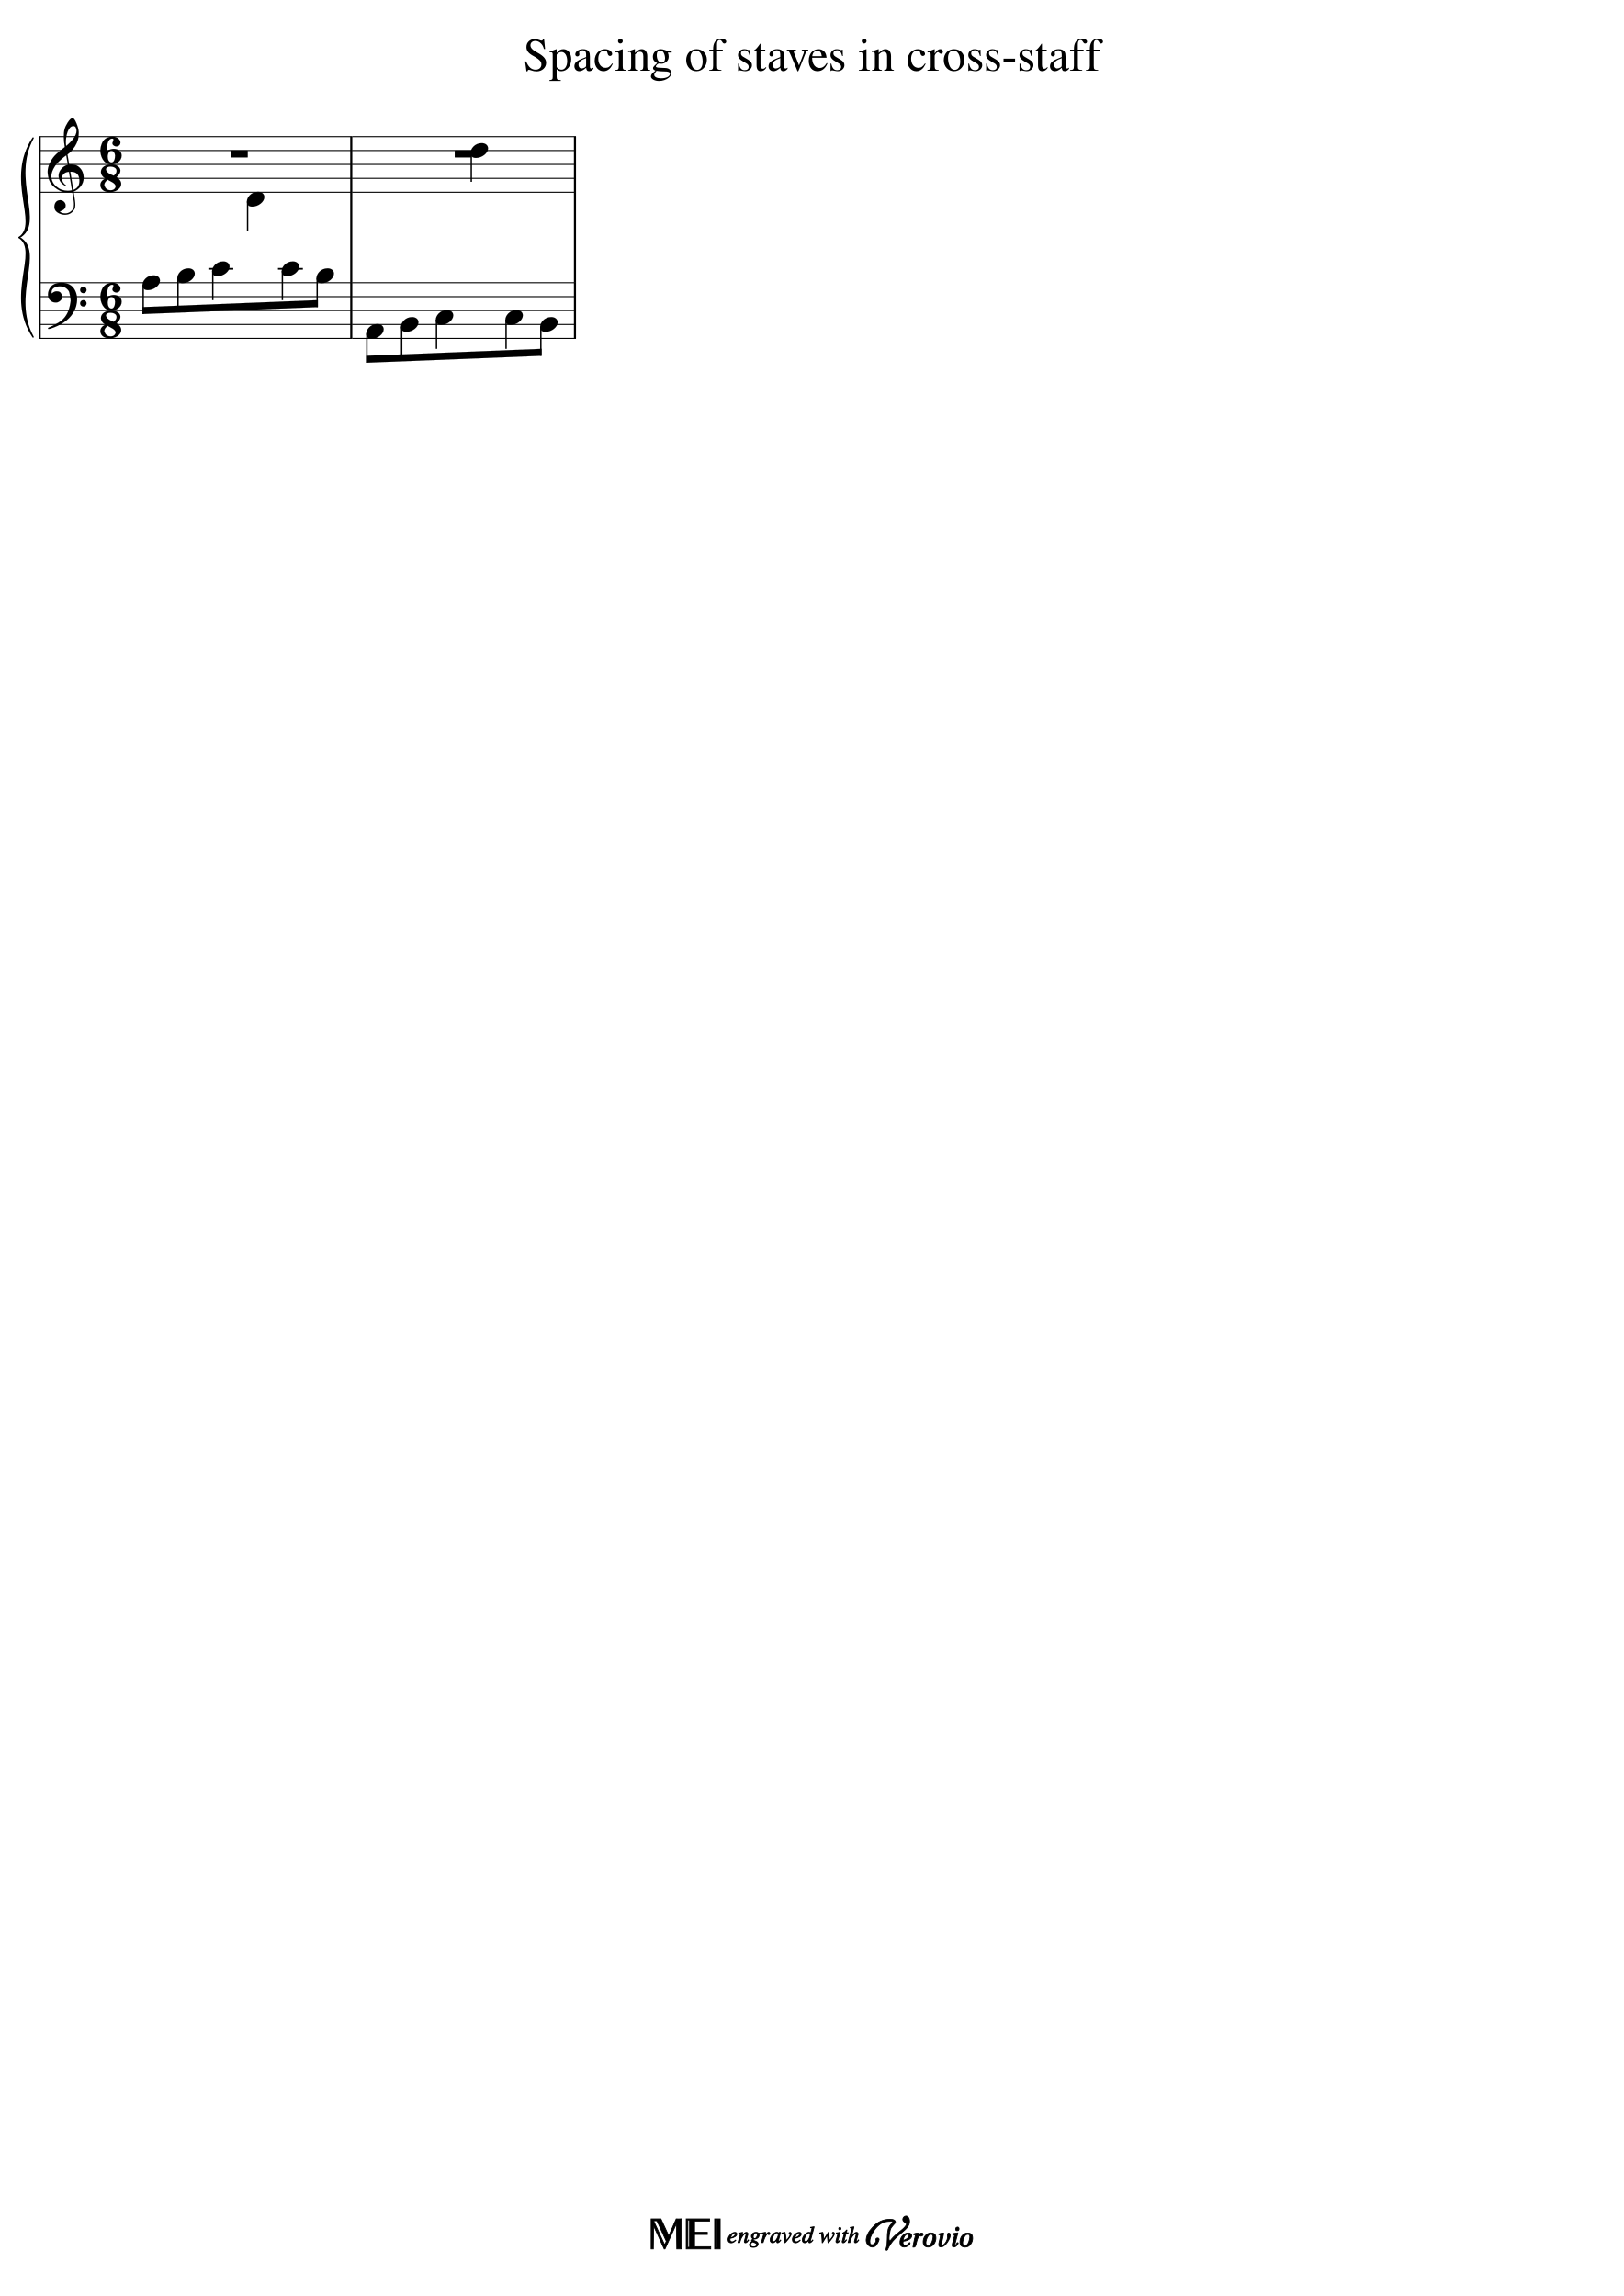
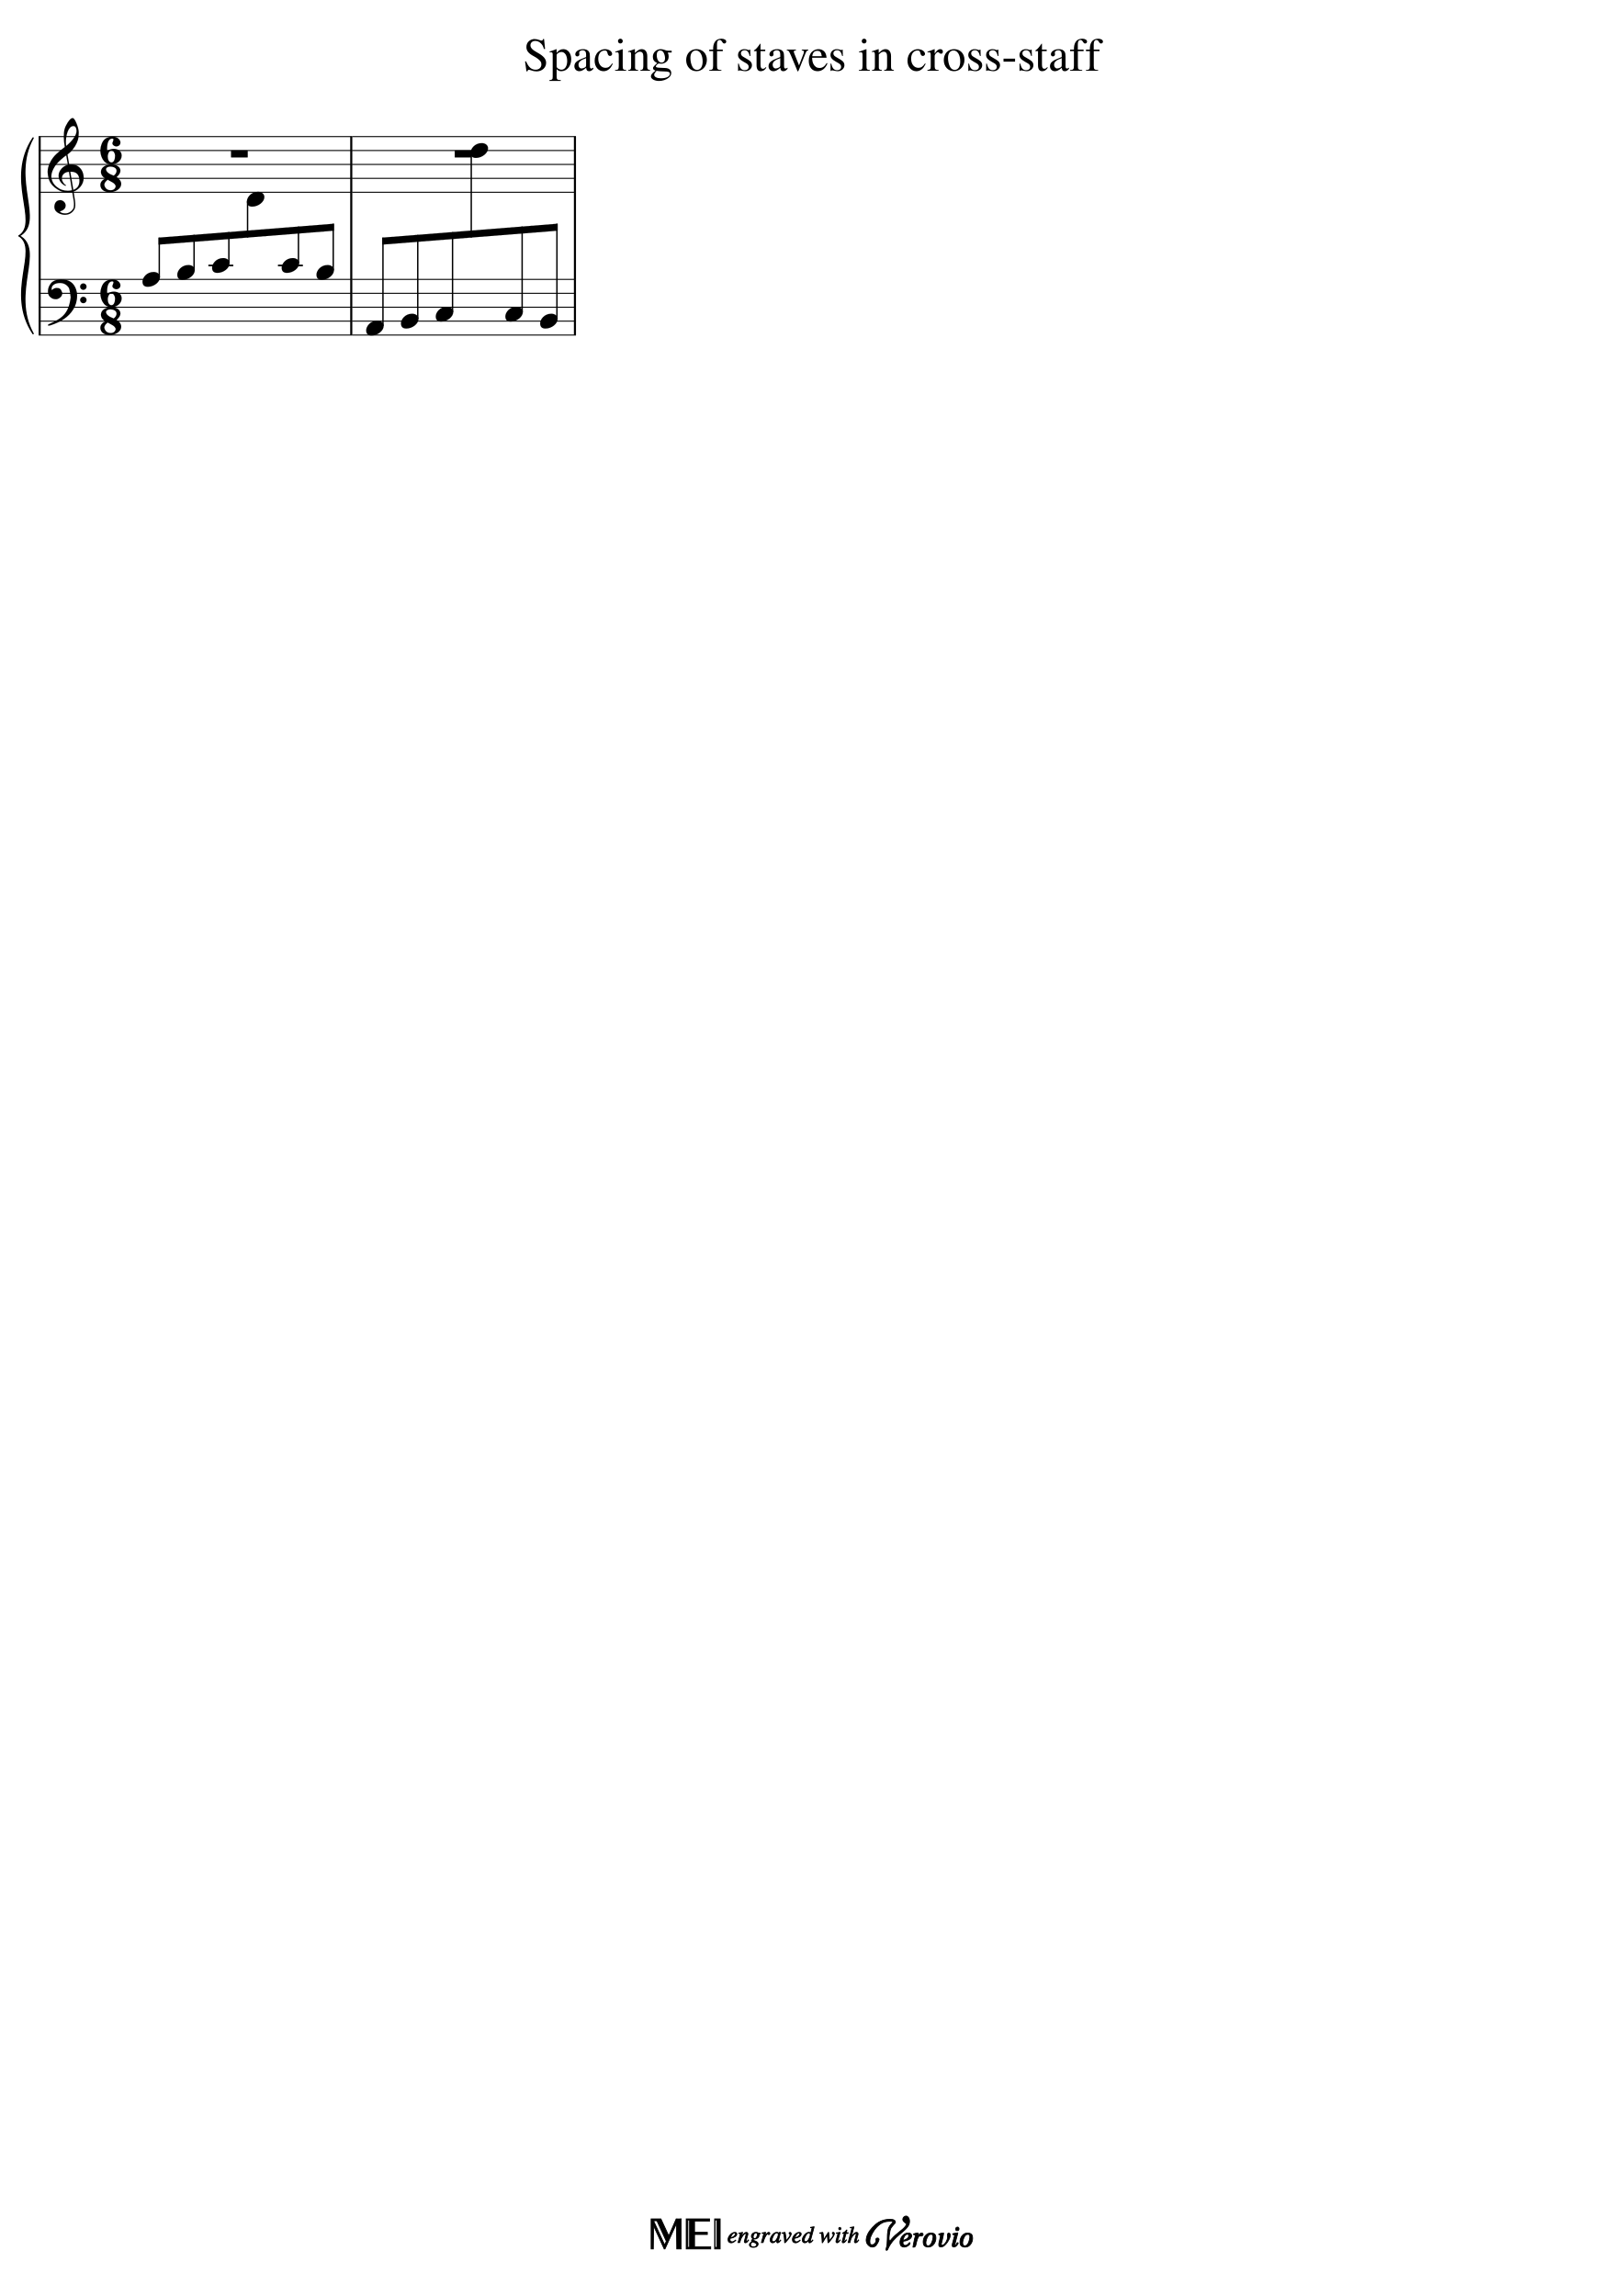
<svg xmlns="http://www.w3.org/2000/svg" xmlns:xlink="http://www.w3.org/1999/xlink" width="2100px" height="2970px" version="1.1" overflow="visible" id="docid">
  <defs>
    <g id="E050-docid">
      <path transform="scale(1,-1)" d="M441 -245c-23 -4 -48 -6 -76 -6c-59 0 -102 7 -130 20c-88 42 -150 93 -187 154c-26 44 -43 103 -48 176c0 6 -1 13 -1 19c0 54 15 111 45 170c29 57 65 106 110 148s96 85 153 127c-3 16 -8 46 -13 92c-4 43 -5 73 -5 89c0 117 16 172 69 257c34 54 64 82 89 82 c21 0 43 -30 69 -92s39 -115 41 -159v-15c0 -109 -21 -162 -67 -241c-13 -20 -63 -90 -98 -118c-13 -9 -25 -19 -37 -29l31 -181c8 1 18 2 28 2c58 0 102 -12 133 -35c59 -43 92 -104 98 -184c1 -7 1 -15 1 -22c0 -123 -87 -209 -181 -248c8 -57 17 -110 25 -162 c5 -31 6 -58 6 -80c0 -30 -5 -53 -14 -70c-35 -64 -88 -99 -158 -103c-5 0 -11 -1 -16 -1c-37 0 -72 10 -108 27c-50 24 -77 59 -80 105v11c0 29 7 55 20 76c18 28 45 42 79 44h6c49 0 93 -42 97 -87v-9c0 -51 -34 -86 -105 -106c17 -24 51 -36 102 -36c62 0 116 43 140 85 c9 16 13 41 13 74c0 20 -1 42 -5 67c-8 53 -18 106 -26 159zM461 939c-95 0 -135 -175 -135 -286c0 -24 2 -48 5 -71c50 39 92 82 127 128c40 53 60 100 60 140v8c-4 53 -22 81 -55 81h-2zM406 119l54 -326c73 25 110 78 110 161c0 7 0 15 -1 23c-7 95 -57 142 -151 142h-12 zM382 117c-72 -2 -128 -47 -128 -120v-7c2 -46 43 -99 75 -115c-3 -2 -7 -5 -10 -10c-70 33 -116 88 -123 172v11c0 68 44 126 88 159c23 17 49 29 78 36l-29 170c-21 -13 -52 -37 -92 -73c-50 -44 -86 -84 -109 -119c-45 -69 -67 -130 -67 -182v-13c5 -68 35 -127 93 -176 s125 -73 203 -73c25 0 50 3 75 9c-19 111 -36 221 -54 331z" />
    </g>
    <g id="E086-docid">
      <path transform="scale(1,-1)" d="M284 -91c0 37 -28 92 -67 92c-35 0 -65 -54 -65 -111c0 -52 22 -104 68 -104c47 0 64 68 64 123zM230 214c-36 0 -90 -33 -90 -184l2 -36c40 24 81 36 120 36c80 0 140 -48 140 -121c0 -99 -99 -159 -182 -159c-160 0 -200 173 -200 244c0 21 2 43 7 71l10 35 c26 85 73 115 98 126c41 19 74 24 103 24c93 0 142 -63 142 -105c0 -58 -52 -72 -73 -72c-33 0 -59 24 -65 35c-3 5 -6 14 -7 25l11 30c6 15 9 27 9 35c0 11 -9 16 -25 16z" />
    </g>
    <g id="E088-docid">
      <path transform="scale(1,-1)" d="M195 -214c76 0 88 58 90 68c0 34 -35 60 -57 73l-52 29c-21 10 -32 17 -34 20c-39 -33 -58 -54 -62 -92c5 -23 23 -98 115 -98zM301 135c0 61 -72 76 -113 76c-40 0 -77 -17 -77 -51c3 -21 15 -38 26 -50c17 -15 33 -26 48 -34l65 -28c34 27 51 56 51 87zM176 -250 c-57 0 -166 26 -166 132c0 47 30 86 89 116c-33 15 -79 60 -79 119c0 79 85 132 178 132h18c5 0 21 1 28 -1c25 0 126 -30 126 -110c0 -37 -23 -76 -69 -116c43 -25 83 -71 83 -119c0 -101 -118 -153 -208 -153z" />
    </g>
    <g id="E4E3-docid">
      <path transform="scale(1,-1)" d="M0 -115v105c0 9 1 10 10 10h280c9 0 10 -1 10 -10v-105c0 -9 -1 -10 -10 -10h-280c-9 0 -10 1 -10 10z" />
    </g>
    <g id="E062-docid">
      <path transform="scale(1,-1)" d="M582 -120c0 32 26 58 58 58s58 -26 58 -58s-26 -58 -58 -58s-58 26 -58 58zM582 120c0 32 26 58 58 58s58 -26 58 -58s-26 -58 -58 -58s-58 26 -58 58zM158 96c51 0 73 -14 88 -49l16 -39c0 -17 -2 -30 -7 -40c-3 -11 -10 -21 -19 -31c-17 -18 -49 -43 -84 -43 c-55 0 -77 13 -112 44c-24 21 -35 55 -35 100c0 46 14 81 32 112c30 52 71 79 137 93l36 6l26 2c154 0 235 -68 274 -182c11 -32 18 -68 18 -107c0 -103 -26 -182 -68 -250c-89 -145 -234 -230 -412 -288l-30 -5c-9 0 -14 3 -14 8c3 10 5 11 10 16c35 15 70 30 96 44l78 43 c96 57 162 136 197 258c9 33 17 60 22 100c3 22 5 35 6 39c-7 69 -16 115 -23 140s-4 22 -16 40c-8 12 -19 23 -31 34c-24 21 -62 44 -118 44c-48 0 -84 -8 -113 -28c-28 -19 -42 -44 -42 -73v-16c2 -5 3 -9 4 -11c24 22 52 39 84 39z" />
    </g>
    <g id="E0A4-docid">
      <path transform="scale(1,-1)" d="M0 -39c0 68 73 172 200 172c66 0 114 -37 114 -95c0 -84 -106 -171 -218 -171c-64 0 -96 30 -96 94z" />
    </g>
  </defs>
  <style type="text/css">#docid g.ending, #docid g.fing, #docid g.reh, #docid g.tempo {font-weight:bold;}#docid g.dir, #docid g.dynam, #docid g.mNum {font-style:italic;}#docid g.label {font-weight:normal;}#docid ellipse, #docid path, #docid polygon, #docid polyline, #docid rect {stroke:currentColor}</style>
  <svg class="definition-scale" color="black" font-family="Times, serif" viewBox="0 0 21000 29700">
    <g class="page-margin" transform="translate(500, 500)">
      <g id="iJ6YNS9" class="mdiv pageMilestone" />
      <g id="j6ERYJ7" class="score pageMilestone" />
      <g id="x158AEQP" class="system">
-         <path d="M13 1267 L13 3877" stroke-width="27" />
+         <path d="M13 1267 L13 3834" stroke-width="27" />
        <g id="l144R7HU" class="grpSym">
-           <path d="M-72,3859 C-432,3319 18,2752 -252,2572 C81,2752 -369,3319 -72,3859" stroke-width="18" stroke-linecap="round" stroke-linejoin="round" />
-           <path d="M-72,1285 C-369,1825 81,2392 -252,2572 C18,2392 -432,1825 -72,1285" stroke-width="18" stroke-linecap="round" stroke-linejoin="round" />
+           <path d="M-72,3816 C-432,3276 18,2731 -252,2551 C81,2731 -369,3276 -72,3816" stroke-width="18" stroke-linecap="round" stroke-linejoin="round" />
+           <path d="M-72,1285 C-369,1825 81,2371 -252,2551 C18,2371 -432,1825 -72,1285" stroke-width="18" stroke-linecap="round" stroke-linejoin="round" />
        </g>
        <g id="gT9LEN2" class="section systemMilestone" />
        <g id="xQSQG56" class="measure">
          <g id="y16753K6" class="staff">
            <path d="M0 1267 L4056 1267" stroke-width="13" />
            <path d="M0 1447 L4056 1447" stroke-width="13" />
            <path d="M0 1627 L4056 1627" stroke-width="13" />
            <path d="M0 1807 L4056 1807" stroke-width="13" />
            <path d="M0 1987 L4056 1987" stroke-width="13" />
            <g id="cWLXCA3" class="clef">
              <use xlink:href="#E050-docid" transform="translate(117, 1807) scale(0.72, 0.72)" />
            </g>
            <g id="e3RJ58M" class="keySig" />
            <g id="g19C7A1J" class="meterSig">
              <use xlink:href="#E086-docid" transform="translate(784, 1447) scale(0.72, 0.72)" />
              <use xlink:href="#E088-docid" transform="translate(791, 1807) scale(0.72, 0.72)" />
            </g>
            <g id="z1XZBIJA" class="layer">
              <g id="a12WP67W" class="mRest">
                <use xlink:href="#E4E3-docid" transform="translate(2488, 1447) scale(0.72, 0.72)" />
              </g>
            </g>
          </g>
          <g id="b4Y5DFV" class="staff">
-             <path d="M0 3157 L4056 3157" stroke-width="13" />
-             <path d="M0 3337 L4056 3337" stroke-width="13" />
-             <path d="M0 3517 L4056 3517" stroke-width="13" />
-             <path d="M0 3697 L4056 3697" stroke-width="13" />
-             <path d="M0 3877 L4056 3877" stroke-width="13" />
+             <path d="M0 3114 L4056 3114" stroke-width="13" />
+             <path d="M0 3294 L4056 3294" stroke-width="13" />
+             <path d="M0 3474 L4056 3474" stroke-width="13" />
+             <path d="M0 3654 L4056 3654" stroke-width="13" />
+             <path d="M0 3834 L4056 3834" stroke-width="13" />
            <g id="iNBG11H" class="clef">
-               <use xlink:href="#E062-docid" transform="translate(117, 3337) scale(0.72, 0.72)" />
+               <use xlink:href="#E062-docid" transform="translate(117, 3294) scale(0.72, 0.72)" />
            </g>
            <g id="kP1A3EC" class="keySig" />
            <g id="m1XFY9FR" class="meterSig">
-               <use xlink:href="#E086-docid" transform="translate(784, 3337) scale(0.72, 0.72)" />
-               <use xlink:href="#E088-docid" transform="translate(791, 3697) scale(0.72, 0.72)" />
+               <use xlink:href="#E086-docid" transform="translate(784, 3294) scale(0.72, 0.72)" />
+               <use xlink:href="#E088-docid" transform="translate(791, 3654) scale(0.72, 0.72)" />
            </g>
            <g class="ledgerLines above">
-               <path d="M2195 2977 L2517 2977" stroke-width="22" />
-               <path d="M3095 2977 L3417 2977" stroke-width="22" />
+               <path d="M2195 2934 L2517 2934" stroke-width="22" />
+               <path d="M3095 2934 L3417 2934" stroke-width="22" />
            </g>
            <g id="cNFAQML" class="layer">
              <g id="d1RIF43L" class="beam">
-                 <polygon points="1343,3472 3611,3382 3611,3472 1343,3562" />
+                 <polygon points="1551,2574 3819,2394 3819,2484 1551,2664" />
                <g id="e36A7UB" class="note">
                  <g class="notehead">
-                     <use xlink:href="#E0A4-docid" transform="translate(1343, 3157) scale(0.72, 0.72)" />
+                     <use xlink:href="#E0A4-docid" transform="translate(1343, 3114) scale(0.72, 0.72)" />
                  </g>
                  <g id="cUUYDUG" class="stem">
-                     <path d="M1352 3185 L1352 3562" stroke-width="18" />
+                     <path d="M1560 3086 L1560 2574" stroke-width="18" />
                  </g>
                  <g id="fW4SW7P" class="accid" />
                </g>
                <g id="g17JWEWV" class="note">
                  <g class="notehead">
-                     <use xlink:href="#E0A4-docid" transform="translate(1793, 3067) scale(0.72, 0.72)" />
+                     <use xlink:href="#E0A4-docid" transform="translate(1793, 3024) scale(0.72, 0.72)" />
                  </g>
                  <g id="d17EWFLB" class="stem">
-                     <path d="M1802 3095 L1802 3472" stroke-width="18" />
+                     <path d="M2010 2996 L2010 2538" stroke-width="18" />
                  </g>
                  <g id="h11BYRB0" class="accid" />
                </g>
                <g id="iEPNT2P" class="note">
                  <g class="notehead">
-                     <use xlink:href="#E0A4-docid" transform="translate(2243, 2977) scale(0.72, 0.72)" />
+                     <use xlink:href="#E0A4-docid" transform="translate(2243, 2934) scale(0.72, 0.72)" />
                  </g>
                  <g id="eZWEOI5" class="stem">
-                     <path d="M2252 3005 L2252 3382" stroke-width="18" />
+                     <path d="M2460 2906 L2460 2502" stroke-width="18" />
                  </g>
                  <g id="j180F7IU" class="accid" />
                </g>
                <g id="k1JVOWO3" class="note">
                  <g class="notehead">
                    <use xlink:href="#E0A4-docid" transform="translate(2693, 2077) scale(0.72, 0.72)" />
                  </g>
                  <g id="fXQFU55" class="stem">
-                     <path d="M2702 2105 L2702 2482" stroke-width="18" />
+                     <path d="M2702 2105 L2702 2573" stroke-width="18" />
                  </g>
                  <g id="l168SLSU" class="accid" />
                </g>
                <g id="m1I1R6XU" class="note">
                  <g class="notehead">
-                     <use xlink:href="#E0A4-docid" transform="translate(3143, 2977) scale(0.72, 0.72)" />
+                     <use xlink:href="#E0A4-docid" transform="translate(3143, 2934) scale(0.72, 0.72)" />
                  </g>
                  <g id="g11K35MU" class="stem">
-                     <path d="M3152 3005 L3152 3382" stroke-width="18" />
+                     <path d="M3360 2906 L3360 2430" stroke-width="18" />
                  </g>
                  <g id="n3L1BSY" class="accid" />
                </g>
                <g id="oYFJ0C6" class="note">
                  <g class="notehead">
-                     <use xlink:href="#E0A4-docid" transform="translate(3593, 3067) scale(0.72, 0.72)" />
+                     <use xlink:href="#E0A4-docid" transform="translate(3593, 3024) scale(0.72, 0.72)" />
                  </g>
                  <g id="h1NRSQV" class="stem">
-                     <path d="M3602 3095 L3602 3472" stroke-width="18" />
+                     <path d="M3810 2996 L3810 2394" stroke-width="18" />
                  </g>
                  <g id="p6KLLMO" class="accid" />
                </g>
              </g>
            </g>
          </g>
          <g id="w1I5DK26" class="barLine">
            <path d="M4043 1267 L4043 1987" stroke-width="27" />
-             <path d="M4043 3157 L4043 3877" stroke-width="27" />
-             <path d="M4043 1987 L4043 3157" stroke-width="27" />
+             <path d="M4043 3114 L4043 3834" stroke-width="27" />
+             <path d="M4043 1987 L4043 3114" stroke-width="27" />
          </g>
        </g>
        <g id="gETMZTA" class="measure">
          <g id="h1WRIV4E" class="staff">
            <path d="M4056 1267 L6949 1267" stroke-width="13" />
            <path d="M4056 1447 L6949 1447" stroke-width="13" />
            <path d="M4056 1627 L6949 1627" stroke-width="13" />
            <path d="M4056 1807 L6949 1807" stroke-width="13" />
            <path d="M4056 1987 L6949 1987" stroke-width="13" />
            <g id="i123OHXR" class="layer">
              <g id="jQFEFEK" class="mRest">
                <use xlink:href="#E4E3-docid" transform="translate(5381, 1447) scale(0.72, 0.72)" />
              </g>
            </g>
          </g>
          <g id="kOVASEE" class="staff">
-             <path d="M4056 3157 L6949 3157" stroke-width="13" />
-             <path d="M4056 3337 L6949 3337" stroke-width="13" />
-             <path d="M4056 3517 L6949 3517" stroke-width="13" />
-             <path d="M4056 3697 L6949 3697" stroke-width="13" />
-             <path d="M4056 3877 L6949 3877" stroke-width="13" />
+             <path d="M4056 3114 L6949 3114" stroke-width="13" />
+             <path d="M4056 3294 L6949 3294" stroke-width="13" />
+             <path d="M4056 3474 L6949 3474" stroke-width="13" />
+             <path d="M4056 3654 L6949 3654" stroke-width="13" />
+             <path d="M4056 3834 L6949 3834" stroke-width="13" />
            <g id="l1I7OPR1" class="layer">
              <g id="m81K135" class="beam">
-                 <polygon points="4236,4102 6504,4012 6504,4102 4236,4192" />
+                 <polygon points="4444,2574 6712,2394 6712,2484 4444,2664" />
                <g id="n2N7U24" class="note">
                  <g class="notehead">
-                     <use xlink:href="#E0A4-docid" transform="translate(4236, 3787) scale(0.72, 0.72)" />
+                     <use xlink:href="#E0A4-docid" transform="translate(4236, 3744) scale(0.72, 0.72)" />
                  </g>
                  <g id="i1K5PWQO" class="stem">
-                     <path d="M4245 3815 L4245 4192" stroke-width="18" />
+                     <path d="M4453 3716 L4453 2574" stroke-width="18" />
                  </g>
                  <g id="o1FK4NGH" class="accid" />
                </g>
                <g id="p1AX0ZDE" class="note">
                  <g class="notehead">
-                     <use xlink:href="#E0A4-docid" transform="translate(4686, 3697) scale(0.72, 0.72)" />
+                     <use xlink:href="#E0A4-docid" transform="translate(4686, 3654) scale(0.72, 0.72)" />
                  </g>
                  <g id="jF89DCD" class="stem">
-                     <path d="M4695 3725 L4695 4102" stroke-width="18" />
+                     <path d="M4903 3626 L4903 2538" stroke-width="18" />
                  </g>
                  <g id="qI1DT7K" class="accid" />
                </g>
                <g id="rJ8GLXL" class="note">
                  <g class="notehead">
-                     <use xlink:href="#E0A4-docid" transform="translate(5136, 3607) scale(0.72, 0.72)" />
+                     <use xlink:href="#E0A4-docid" transform="translate(5136, 3564) scale(0.72, 0.72)" />
                  </g>
                  <g id="k1FISYPL" class="stem">
-                     <path d="M5145 3635 L5145 4012" stroke-width="18" />
+                     <path d="M5353 3536 L5353 2502" stroke-width="18" />
                  </g>
                  <g id="s1HUMGE0" class="accid" />
                </g>
                <g id="t1YD0KSR" class="note">
                  <g class="notehead">
                    <use xlink:href="#E0A4-docid" transform="translate(5586, 1447) scale(0.72, 0.72)" />
                  </g>
                  <g id="l1ABBN8W" class="stem">
-                     <path d="M5595 1475 L5595 1852" stroke-width="18" />
+                     <path d="M5595 1475 L5595 2573" stroke-width="18" />
                  </g>
                  <g id="u1XWY667" class="accid" />
                </g>
                <g id="vE1WURA" class="note">
                  <g class="notehead">
-                     <use xlink:href="#E0A4-docid" transform="translate(6036, 3607) scale(0.72, 0.72)" />
+                     <use xlink:href="#E0A4-docid" transform="translate(6036, 3564) scale(0.72, 0.72)" />
                  </g>
                  <g id="m12P1BRU" class="stem">
-                     <path d="M6045 3635 L6045 4012" stroke-width="18" />
+                     <path d="M6253 3536 L6253 2430" stroke-width="18" />
                  </g>
                  <g id="wK8FJ60" class="accid" />
                </g>
                <g id="x1AFQIG0" class="note">
                  <g class="notehead">
-                     <use xlink:href="#E0A4-docid" transform="translate(6486, 3697) scale(0.72, 0.72)" />
+                     <use xlink:href="#E0A4-docid" transform="translate(6486, 3654) scale(0.72, 0.72)" />
                  </g>
                  <g id="nDW87ZK" class="stem">
-                     <path d="M6495 3725 L6495 4102" stroke-width="18" />
+                     <path d="M6703 3626 L6703 2394" stroke-width="18" />
                  </g>
                  <g id="y1K98ZB7" class="accid" />
                </g>
              </g>
            </g>
          </g>
          <g id="f1BEGS43" class="barLine">
            <path d="M6936 1267 L6936 1987" stroke-width="27" />
-             <path d="M6936 3157 L6936 3877" stroke-width="27" />
-             <path d="M6936 1987 L6936 3157" stroke-width="27" />
+             <path d="M6936 3114 L6936 3834" stroke-width="27" />
+             <path d="M6936 1987 L6936 3114" stroke-width="27" />
          </g>
        </g>
        <g id="iUV8894" class="systemMilestoneEnd gT9LEN2" />
      </g>
      <g id="jZZ1RF5" class="pageMilestoneEnd j6ERYJ7" />
      <g id="k91JIAK" class="pageMilestoneEnd iJ6YNS9" />
      <g id="rUNE3HG" class="pgHead autogenerated">
        <text font-size="0px">
          <tspan id="s1SW5LIP" class="rend" x="10000" y="415" text-anchor="middle">
            <tspan id="tPEE0OP" class="rend">
              <tspan id="uL0P3Y6" class="text">
                <tspan font-size="607px">Spacing of staves in cross-staff</tspan>
              </tspan>
            </tspan>
          </tspan>
        </text>
      </g>
      <g id="l1KT7QAW" class="pgFoot autogenerated">
        <g id="mMRH0VO" class="fig">
          <g class="svg" transform="translate(7750, 28099) scale(10, 10)">
            <g>
              <path fill="#000000" d="M 17.113,49.265 V 10.368 h 12.697 c 3.289,7.337 6.713,14.61 10.127,21.889 3.42,-7.485 6.256,-14.205 9.589,-21.91 2.436,0.104 4.317,0.085 6.484,-0.058 V 49.264 H 50.274 C 50.145,38.356 50.016,27.448 49.887,16.54 45.003,27.315 39.967,38.434 35.084,49.209 34.679,49.344 34.427,49.136 34.022,49.271 29.466,39.331 24.91,29.391 20.354,19.451 20.224,29.389 20.095,39.327 19.965,49.264 H 17.113 Z M 36.754,39.325 C 32.721,30.513 28.688,21.701 24.655,12.889 22.531,12.751 22.657,12.71 20.714,12.814 v 0.966 c 4.613,9.998 9.609,20.749 13.873,30.082 0.722,-1.513 1.445,-3.025 2.167,-4.538 z m 25.738,9.94 c 0,-12.966 0,-25.931 0,-38.897 10.084,0 20.169,0 30.253,0 0,0.96 0,1.921 0,2.881 -6.483,0 -12.966,0 -19.448,0 0,4.802 0,9.604 0,14.406 5.522,0 11.045,0 16.567,0 0,0.96 0,1.921 0,2.881 -5.522,0 -11.045,0 -16.567,0 0,5.282 0,10.565 0,15.847 6.963,0 13.926,0 20.889,0 0,0.96 0,1.921 0,2.881 -10.565,0 -21.129,0 -31.694,0 z m 4.322,-2.161 c 0,-11.765 0,-23.53 0,-35.295 -0.72,0 -1.441,0 -2.161,0 0,11.765 0,23.53 0,35.295 0.72,0 1.441,0 2.161,0 z m 32.414,2.161 c 0,-12.966 0,-25.931 0,-38.897 2.401,0 4.802,0 7.203,0 0,12.966 0,25.931 0,38.897 -2.401,0 -4.802,0 -7.203,0 z m 2.881,-2.161 c 0,-11.765 0,-23.53 0,-35.295 -0.72,0 -1.441,0 -2.161,0 0,11.765 0,23.53 0,35.295 0.72,0 1.441,0 2.161,0 z" />
              <path fill="#000000" d="m 346.3,6.7 c -3.1,0.5 -4.9,4.4 -2.7,6.8 1.2,1.4 2.7,2.4 4.1,3.5 -2.4,5.3 -7.7,8.3 -11.9,12.1 -3.7,2.8 -7,6.2 -9.7,9.9 -2.2,-0.8 -0.915,-7.719 -0.627,-9.5 0.288,-1.781 0.727,-6.4 2.927,-8.7 1.3,-1.9 3,-3.5 4.5,-5.2 1.2,-3.4 -3.2,-4.9 -5.8,-4.6 -7.3,-0.5 -14.6,2 -20,6.8 -5,4.6 -10,10.1 -11.5,17 -0.9,3.5 -0.2,7.5 2.8,9.9 2.5,2.8 7.4,2.9 9.8,-0.2 1.7,-2.3 3.2,-4.8 3.8,-7.6 -0.1,-2.6 -4.4,-2.3 -4.3,0.2 1.2,2.4 -0.9,4.7 -2.7,6.2 -1.7,0.9 -4.7,0.7 -4.8,-1.7 -1,-5.8 2.1,-11.3 5.2,-16.1 4,-5.8 9.8,-11.2 17.2,-11.8 1.6,0 8.1,-1.2 6.8,1.4 -2.8,2.8 -5.6,6.1 -6,10.3 -1.6,7.7 0.1,15.7 -2.3,23.2 -1.1,3.9 2,2.6 2.5,0.2 3.3,-7.4 8.9,-13.4 15.1,-18.5 4.2,-3.9 9.5,-7.1 11.9,-12.6 1.3,-3.6 1.2,-9 -2.7,-10.9 -0.504,-0.177 -1.07,-0.165 -1.6,-0.1 z m 66,14.5 c -2,0.8 -1.8,4.9 0.8,4.4 3.4,0.4 2.9,-6.2 -0.8,-4.4 z m 0.6,7.3 c -1.3,0.5 -7.6,0.5 -5.4,2.2 4,-0.3 0.7,4.5 0.6,6.7 -0.4,2.9 -2.4,5.9 -1.2,8.8 2.7,1.7 5.6,-0.8 6.8,-3.2 1.6,-1.4 -0.5,-3 -1.2,-0.9 -0.4,0.8 -2.4,3.5 -2.6,1.8 1.1,-5 2.7,-9.9 3.9,-14.9 l -0.1,-0.5 h -0.9 z m -65.1,0.2 c -6.5,1.6 -10.5,9.5 -8.2,15.7 2.1,3.4 7.4,2.9 10.1,0.4 2,-0.2 3.6,-5.3 1,-3.4 -1.4,2 -4,4.2 -6.5,2.8 -2.2,-1.9 -1.9,-5.7 1.7,-5.3 3.1,-0.9 6.9,-2.1 8.1,-5.5 0.9,-2.7 -1.6,-5.2 -4.3,-4.8 h -1.1 -0.7 z m 13.6,0 c -2.2,0 -8.5,1.8 -2.9,2.3 0.9,1.9 -1,4.9 -1.1,7.2 -0.5,2.9 -1.4,5.7 -1.7,8.7 3.7,0.7 3.8,-2.6 4.4,-5.3 0.9,-3.3 1.6,-7 4.1,-9.5 2.4,1.6 6.8,-0.7 3.7,-3.4 -2.9,-0.5 -4.8,2.4 -6.2,4.3 0,-1.2 2.4,-5 -0.2,-4.3 z m 15.8,0 c -6.4,1.3 -9.6,9.1 -7.7,14.9 1.9,4 7.7,3.9 11,1.7 4.1,-3 6,-8.9 4.4,-13.7 -1.3,-3 -4.8,-3.2 -7.6,-3 z m 17,0 c -2.3,0 -8.8,1.9 -3,2.4 0.4,2.5 -1,5.7 -1.4,8.4 -0.7,2.4 -1.8,7.5 2.1,7.2 3.8,-0.1 6.5,-3.5 8.5,-6.3 2,-3.2 4.5,-7 3.3,-10.9 -3.7,-3 -3.6,2.6 -3.1,5.1 -0.7,3.8 -2.7,7.9 -6.2,9.8 -3.6,0.6 -1,-4.3 -0.8,-6.1 0.6,-3.2 1.6,-6.3 1.9,-9.5 h -1.1 z m 30.6,0 c -6.3,1.2 -9.5,8.9 -7.8,14.7 1.5,4 7.2,4.2 10.5,2.4 4.6,-2.8 6.6,-9.3 4.8,-14.3 -1.4,-2.8 -4.8,-3 -7.5,-2.8 z m -75.4,1.7 c 2.1,1.5 0.2,4.7 -1.6,5.7 -1.1,0.4 -5.5,3.4 -4.6,0.7 0.8,-2.7 2.2,-6.2 5.3,-6.6 l 0.9,0.1 z m 30.8,0 c 2.6,1.5 1.3,5.2 0.8,7.6 -0.8,2.7 -1.9,5.9 -4.7,7.1 -5.1,0.8 -4,-5.8 -2.8,-8.8 1,-2.8 3,-6.8 6.7,-5.8 z m 47.1,-0.1 c 2.9,0.7 2,4.7 1.5,6.8 -0.7,3 -1.8,6.7 -5,8 -4.7,0.8 -4,-5.1 -3,-7.9 0.9,-3 2.7,-7.3 6.5,-6.8 z" />
              <g>
                <path d="m 116.566,37.118 q 0,-3.252 2.93,-6.299 2.9,-3.047 5.991,-3.047 1.143,0 1.816,0.527 0.674,0.527 0.674,1.567 0,2.109 -2.476,3.618 -2.461,1.494 -5.186,1.831 l -0.835,0.103 q -0.19,0.601 -0.264,0.967 -0.073,0.352 -0.073,0.894 0,1.289 0.835,2.007 0.85,0.718 2.007,0.718 1.099,0 2.329,-0.732 0.703,-0.425 2.036,-1.523 l 0.381,0.337 q -0.659,0.835 -1.89,1.714 -2.183,1.567 -4.38,1.567 -1.553,0 -2.725,-1.099 -1.172,-1.099 -1.172,-3.149 z m 3.12,-2.358 q 2.798,-0.41 4.556,-1.963 Q 126,31.229 126,29.691 q 0,-0.557 -0.264,-0.879 -0.264,-0.337 -0.776,-0.337 -0.952,0 -1.875,0.82 -0.908,0.806 -1.641,1.831 -0.776,1.201 -1.23,2.3 -0.249,0.586 -0.527,1.333 z" />
                <path d="m 129.472,41 2.534,-9.053 q 0.322,-1.143 0.366,-1.377 0.059,-0.249 0.059,-0.527 0,-0.425 -0.249,-0.659 -0.234,-0.249 -0.938,-0.249 -0.176,0 -0.352,0.029 -0.161,0.015 -0.366,0.044 v -0.498 q 0.952,-0.146 1.348,-0.22 0.41,-0.073 0.879,-0.176 l 2.622,-0.571 q 0.088,0.059 0.117,0.132 l -1.948,6.299 q 1.787,-2.739 2.988,-4.072 2.109,-2.358 3.779,-2.358 0.645,0 1.113,0.249 0.894,0.483 0.894,1.743 0,0.352 -0.073,0.732 -0.073,0.381 -0.19,0.82 l -1.919,7.017 q -0.059,0.22 -0.132,0.542 -0.073,0.308 -0.073,0.439 0,0.22 0.103,0.396 0.103,0.176 0.337,0.176 0.381,0 0.879,-0.439 0.498,-0.454 1.626,-1.919 l 0.425,0.381 q -1.201,1.626 -1.904,2.285 -1.201,1.157 -2.3,1.157 -0.498,0 -0.967,-0.322 -0.454,-0.337 -0.454,-1.201 0,-0.249 0.029,-0.527 0.044,-0.278 0.103,-0.483 l 1.846,-7.119 q 0.146,-0.586 0.19,-0.952 0.059,-0.381 0.059,-0.542 0,-0.352 -0.176,-0.601 -0.161,-0.264 -0.586,-0.264 -1.099,0 -2.769,1.992 -0.981,1.187 -1.992,2.827 -0.776,1.274 -1.23,2.49 Q 132.709,37.821 131.742,41 Z" />
                <path d="m 149.13,33.5 q 0,0.908 0.278,1.45 0.469,0.894 1.685,0.894 1.318,0 2.344,-1.67 1.04,-1.685 1.04,-3.706 0,-0.967 -0.425,-1.509 -0.425,-0.557 -1.274,-0.557 -1.641,0 -2.651,1.743 -0.996,1.743 -0.996,3.354 z m 0.513,13.066 q 1.743,0 2.886,-0.835 1.157,-0.835 1.157,-1.992 0,-0.879 -0.601,-1.479 -0.322,-0.322 -1.04,-0.688 -0.601,-0.293 -2.036,-0.835 -1.421,-0.557 -1.641,-0.557 -0.381,0 -1.479,1.011 -1.099,1.025 -1.099,2.314 0,1.948 1.685,2.681 0.879,0.381 2.168,0.381 z m -5.479,-2.681 q 0,-1.099 0.835,-2.095 0.85,-0.981 2.681,-1.963 -0.366,-0.234 -0.601,-0.483 -0.234,-0.264 -0.234,-0.688 0,-0.601 0.835,-1.377 0.469,-0.439 1.523,-1.157 -0.938,-0.352 -1.611,-0.996 -0.82,-0.864 -0.82,-2.241 0,-2.212 1.729,-3.677 1.729,-1.465 4.277,-1.465 1.333,0 2.256,0.425 0.923,0.41 1.084,0.688 h 1.978 v 1.172 h -1.494 q 0.088,0.322 0.132,0.586 0.044,0.264 0.044,0.747 0,2.373 -1.846,3.735 -1.831,1.362 -3.955,1.362 -0.22,0 -0.41,-0.015 -0.19,-0.029 -0.469,-0.088 -0.22,0 -0.601,0.425 -0.396,0.425 -0.396,0.762 0,0.498 3.223,1.699 3.208,1.216 3.208,3.56 0,1.758 -1.611,3.076 -1.611,1.333 -4.863,1.333 -2.256,0 -3.574,-0.967 -1.318,-0.967 -1.318,-2.358 z" />
                <path d="m 165.038,27.67 q 0.132,0 0.176,0.088 0.059,0.073 0.059,0.176 -0.015,0.146 -0.029,0.22 l -1.465,5.669 0.322,-0.63 q 1.055,-2.065 2.461,-3.765 1.421,-1.714 2.695,-1.714 0.688,0 1.055,0.454 0.381,0.454 0.381,1.04 0,0.659 -0.381,1.099 -0.366,0.425 -1.025,0.425 -0.454,0 -0.688,-0.176 -0.234,-0.176 -0.366,-0.41 l -0.176,-0.322 q -0.059,-0.088 -0.146,-0.132 -0.073,-0.059 -0.19,-0.059 -0.571,0 -1.655,1.597 -1.069,1.597 -1.919,3.457 -0.513,1.128 -1.143,2.988 Q 162.606,38.847 161.947,41 h -2.256 l 2.432,-8.818 q 0.205,-0.762 0.322,-1.362 0.132,-0.601 0.132,-0.981 0,-0.439 -0.22,-0.674 -0.22,-0.234 -0.762,-0.234 -0.176,0 -0.439,0.029 -0.264,0.029 -0.63,0.073 v -0.483 l 0.586,-0.117 q 1.143,-0.234 2.49,-0.498 1.362,-0.264 1.436,-0.264 z" />
                <path d="m 181.518,30.424 q 0,-1.055 -0.483,-1.553 -0.483,-0.498 -1.172,-0.498 -2.388,0 -4.438,3.662 -1.802,3.223 -1.802,5.552 0,1.172 0.498,1.714 0.513,0.527 1.26,0.527 2.212,0 4.263,-3.56 1.875,-3.237 1.875,-5.845 z m -1.831,-2.71 q 1.157,0 1.787,0.601 0.337,0.322 0.527,0.85 l 0.073,0.205 0.322,-1.113 q 0.059,-0.19 0.103,-0.249 0.044,-0.073 0.205,-0.088 l 1.655,-0.19 q 0.132,0 0.146,0.059 0.029,0.044 0,0.176 -0.059,0.19 -0.088,0.308 -0.029,0.103 -0.088,0.308 l -1.348,5.244 q -0.439,1.714 -0.747,2.959 -0.542,2.256 -0.542,2.578 0,0.205 0.103,0.308 0.117,0.088 0.278,0.088 0.132,0 0.278,-0.088 0.161,-0.088 0.381,-0.264 l 0.249,-0.205 q 0.117,-0.103 0.264,-0.234 0.146,-0.146 0.352,-0.352 l 0.908,-0.938 0.352,0.308 q -1.523,1.948 -2.446,2.651 -0.923,0.688 -1.758,0.688 -0.542,0 -0.85,-0.381 -0.293,-0.381 -0.293,-0.952 0,-0.527 0.19,-1.509 0.205,-0.996 0.396,-1.67 -0.264,0.439 -0.894,1.289 -0.615,0.835 -1.523,1.626 -1.069,0.952 -2.051,1.348 -0.762,0.264 -1.465,0.264 -1.187,0 -2.153,-0.967 -0.967,-0.981 -0.967,-2.769 0,-3.076 2.754,-6.416 2.842,-3.472 5.889,-3.472 z" />
                <path d="m 196.664,27.772 q 0.82,0 1.26,0.586 0.439,0.586 0.439,1.333 0,1.978 -3.911,6.929 -3.706,4.702 -4.438,4.702 -0.22,0 -0.293,-0.601 -0.044,-0.337 -0.044,-1.143 0,-0.981 -0.19,-3.325 -0.19,-2.344 -0.366,-3.472 -0.366,-2.476 -0.718,-3.193 -0.352,-0.718 -1.333,-0.718 -0.161,0 -0.381,0.015 -0.205,0.015 -0.483,0.044 v -0.381 q 0.439,-0.088 1.846,-0.396 1.406,-0.308 1.494,-0.337 l 0.483,-0.146 q 0.205,-0.059 0.322,0.234 0.117,0.278 0.293,1.055 0.557,2.549 0.835,5.024 0.176,1.538 0.352,4.556 l 0.483,-0.513 q 1.509,-1.597 3.018,-3.794 1.509,-2.197 1.509,-3.105 0,-0.454 -0.659,-1.084 -0.659,-0.645 -0.659,-1.172 0,-0.483 0.322,-0.791 0.337,-0.308 0.82,-0.308 z" />
                <path d="m 199.828,37.118 q 0,-3.252 2.93,-6.299 2.9,-3.047 5.991,-3.047 1.143,0 1.816,0.527 0.674,0.527 0.674,1.567 0,2.109 -2.476,3.618 -2.461,1.494 -5.186,1.831 l -0.835,0.103 q -0.19,0.601 -0.264,0.967 -0.073,0.352 -0.073,0.894 0,1.289 0.835,2.007 0.85,0.718 2.007,0.718 1.099,0 2.329,-0.732 0.703,-0.425 2.036,-1.523 l 0.381,0.337 q -0.659,0.835 -1.89,1.714 -2.183,1.567 -4.38,1.567 -1.553,0 -2.725,-1.099 -1.172,-1.099 -1.172,-3.149 z m 3.12,-2.358 q 2.798,-0.41 4.556,-1.963 1.758,-1.567 1.758,-3.105 0,-0.557 -0.264,-0.879 -0.264,-0.337 -0.776,-0.337 -0.952,0 -1.875,0.82 -0.908,0.806 -1.641,1.831 -0.776,1.201 -1.23,2.3 -0.249,0.586 -0.527,1.333 z" />
                <path d="m 215.238,37.602 q 0,0.894 0.41,1.567 0.41,0.659 1.392,0.659 2.095,0 4.028,-3.369 1.816,-3.164 1.816,-5.991 0,-0.894 -0.293,-1.479 -0.293,-0.586 -1.187,-0.586 -2.227,0 -4.307,3.604 -1.86,3.223 -1.86,5.596 z m 6.006,-9.888 q 1.157,0 1.641,0.557 0.278,0.322 0.439,1.099 l 1.67,-6.006 q 0.073,-0.249 0.088,-0.439 0.029,-0.205 0.029,-0.352 0,-0.571 -0.22,-0.718 -0.205,-0.146 -0.601,-0.146 -0.249,0 -0.469,0.015 -0.205,0.015 -0.557,0.044 v -0.483 q 1.655,-0.22 4.585,-0.762 l 0.132,0.146 -0.029,0.161 -2.812,10.532 -1.919,6.973 q -0.059,0.234 -0.103,0.439 -0.029,0.19 -0.029,0.352 0,0.396 0.19,0.513 0.205,0.117 0.352,0.117 0.425,0 1.201,-0.747 0.454,-0.454 1.245,-1.406 l 0.337,0.322 -0.205,0.308 q -0.542,0.806 -1.392,1.641 -1.509,1.479 -2.71,1.479 -0.396,0 -0.718,-0.176 -0.601,-0.352 -0.601,-1.26 0,-0.308 0.088,-0.981 0.088,-0.674 0.264,-1.465 -1.113,1.699 -2.446,2.783 -1.318,1.084 -2.886,1.084 -1.274,0 -2.227,-0.908 -0.952,-0.908 -0.952,-2.798 0,-3.193 2.93,-6.562 2.915,-3.354 5.684,-3.354 z" />
                <path d="m 254.13,29.53 q 0,1.23 -1.187,3.252 -0.659,1.128 -1.86,2.739 -1.23,1.655 -2.534,3.267 -2.065,2.549 -2.432,2.549 -0.161,0 -0.205,-0.132 -0.044,-0.132 -0.117,-0.894 l -0.864,-9.126 -6.079,9.961 q -0.044,0.088 -0.117,0.117 -0.059,0.029 -0.132,0.029 l -0.205,-0.044 -0.029,-0.132 -0.176,-3.618 q -0.059,-1.216 -0.176,-2.505 -0.103,-1.304 -0.205,-2.256 -0.308,-2.651 -0.659,-3.252 -0.337,-0.601 -1.26,-0.601 -0.176,0 -0.352,0.015 -0.176,0 -0.366,0.029 v -0.425 q 0.601,-0.103 1.143,-0.22 0.557,-0.117 1.216,-0.264 l 1.377,-0.352 q 0.498,0 1.011,4.175 0.278,2.285 0.498,5.2 l 5.757,-9.097 q 0.059,-0.117 0.146,-0.19 0.088,-0.088 0.205,-0.088 0.132,0 0.176,0.088 0.044,0.088 0.059,0.264 l 0.981,10.591 q 0.103,-0.132 1.626,-2.065 1.523,-1.948 1.597,-2.065 1.099,-1.582 1.465,-2.446 0.234,-0.557 0.234,-1.084 0,-0.205 -0.059,-0.381 -0.059,-0.19 -0.278,-0.396 L 251.874,29.75 q -0.19,-0.19 -0.337,-0.41 -0.132,-0.234 -0.132,-0.542 0,-0.366 0.249,-0.747 0.264,-0.381 0.938,-0.381 0.542,0 1.04,0.439 0.498,0.425 0.498,1.421 z" />
                <path d="m 261.176,24.521 q -0.601,0 -1.025,-0.469 -0.425,-0.469 -0.425,-1.128 0,-0.674 0.425,-1.143 0.425,-0.469 1.025,-0.469 0.601,0 1.025,0.469 0.439,0.469 0.439,1.143 0,0.674 -0.439,1.143 -0.425,0.454 -1.025,0.454 z m 0.352,3.208 q 0.088,0.044 0.073,0.117 l -2.959,10.459 q -0.205,0.835 -0.205,0.996 0,0.22 0.088,0.381 0.073,0.176 0.366,0.176 0.498,0 1.318,-0.864 0.483,-0.513 1.187,-1.465 l 0.381,0.322 -0.146,0.205 q -1.099,1.538 -1.816,2.212 -1.128,1.055 -2.197,1.055 -0.63,0 -1.055,-0.527 -0.41,-0.527 -0.41,-1.245 0,-0.425 0.059,-0.732 0.059,-0.322 0.22,-0.938 l 2.051,-7.529 q 0.044,-0.176 0.073,-0.322 0.029,-0.146 0.029,-0.293 0,-0.527 -0.396,-0.645 -0.381,-0.132 -1.523,-0.132 v -0.483 q 1.216,-0.146 1.743,-0.22 0.542,-0.088 1.084,-0.176 0.703,-0.117 1.333,-0.264 0.63,-0.146 0.703,-0.088 z" />
                <path d="m 264.179,40.033 q 0,-0.117 0.015,-0.264 0.015,-0.161 0.059,-0.322 l 2.754,-10.239 h -2.227 q 0,-0.396 0.059,-0.498 0.059,-0.103 0.293,-0.205 1.479,-0.63 2.285,-1.216 0.82,-0.586 2.227,-2.256 l 0.234,-0.278 q 0.044,-0.059 0.103,-0.088 0.073,-0.044 0.146,-0.044 0.146,0.029 0.205,0.059 0.044,0.103 0.044,0.19 0.015,0.073 0,0.161 l -0.835,3.193 h 2.388 l -0.176,0.981 h -2.49 l -2.637,9.858 q -0.073,0.264 0.044,0.513 0.117,0.234 0.396,0.234 0.381,0 1.069,-0.762 0.396,-0.41 1.333,-1.626 l 0.381,0.22 -0.205,0.308 q -1.26,1.89 -2.227,2.637 -0.952,0.732 -1.816,0.732 -0.747,0 -1.084,-0.396 -0.337,-0.396 -0.337,-0.894 z" />
                <path d="m 274.696,21.356 q 0.938,-0.132 1.509,-0.205 0.586,-0.088 1.011,-0.161 1.729,-0.337 1.86,-0.366 0.132,-0.029 0.205,-0.029 0.176,0.088 0.176,0.22 l -3.442,13.081 q 1.846,-2.725 3.018,-3.984 2.051,-2.168 3.765,-2.168 0.703,0 1.348,0.454 0.659,0.439 0.659,1.597 0,0.278 -0.073,0.718 -0.073,0.439 -0.176,0.776 l -1.978,7.017 q -0.088,0.293 -0.146,0.571 -0.059,0.264 -0.059,0.483 0,0.249 0.117,0.381 0.117,0.117 0.337,0.117 0.454,0 1.069,-0.63 0.381,-0.396 1.421,-1.729 l 0.381,0.352 q -1.025,1.523 -1.743,2.227 -1.274,1.245 -2.563,1.245 -0.586,0 -0.981,-0.366 -0.396,-0.366 -0.396,-1.055 0,-0.19 0.015,-0.352 0.029,-0.176 0.088,-0.381 l 2.256,-8.584 q 0.029,-0.117 0.044,-0.234 0.029,-0.132 0.029,-0.264 0,-0.366 -0.22,-0.571 -0.234,-0.205 -0.601,-0.205 -0.981,0 -2.476,1.582 -1.494,1.567 -2.52,3.208 -0.703,1.157 -1.069,2.183 Q 275.209,37.309 274.184,41 h -2.271 l 4.688,-17.769 q 0.044,-0.19 0.059,-0.322 0.015,-0.132 0.015,-0.249 0,-0.63 -0.41,-0.747 -0.41,-0.132 -1.567,-0.073 z" />
              </g>
            </g>
          </g>
        </g>
      </g>
    </g>
  </svg>
</svg>
